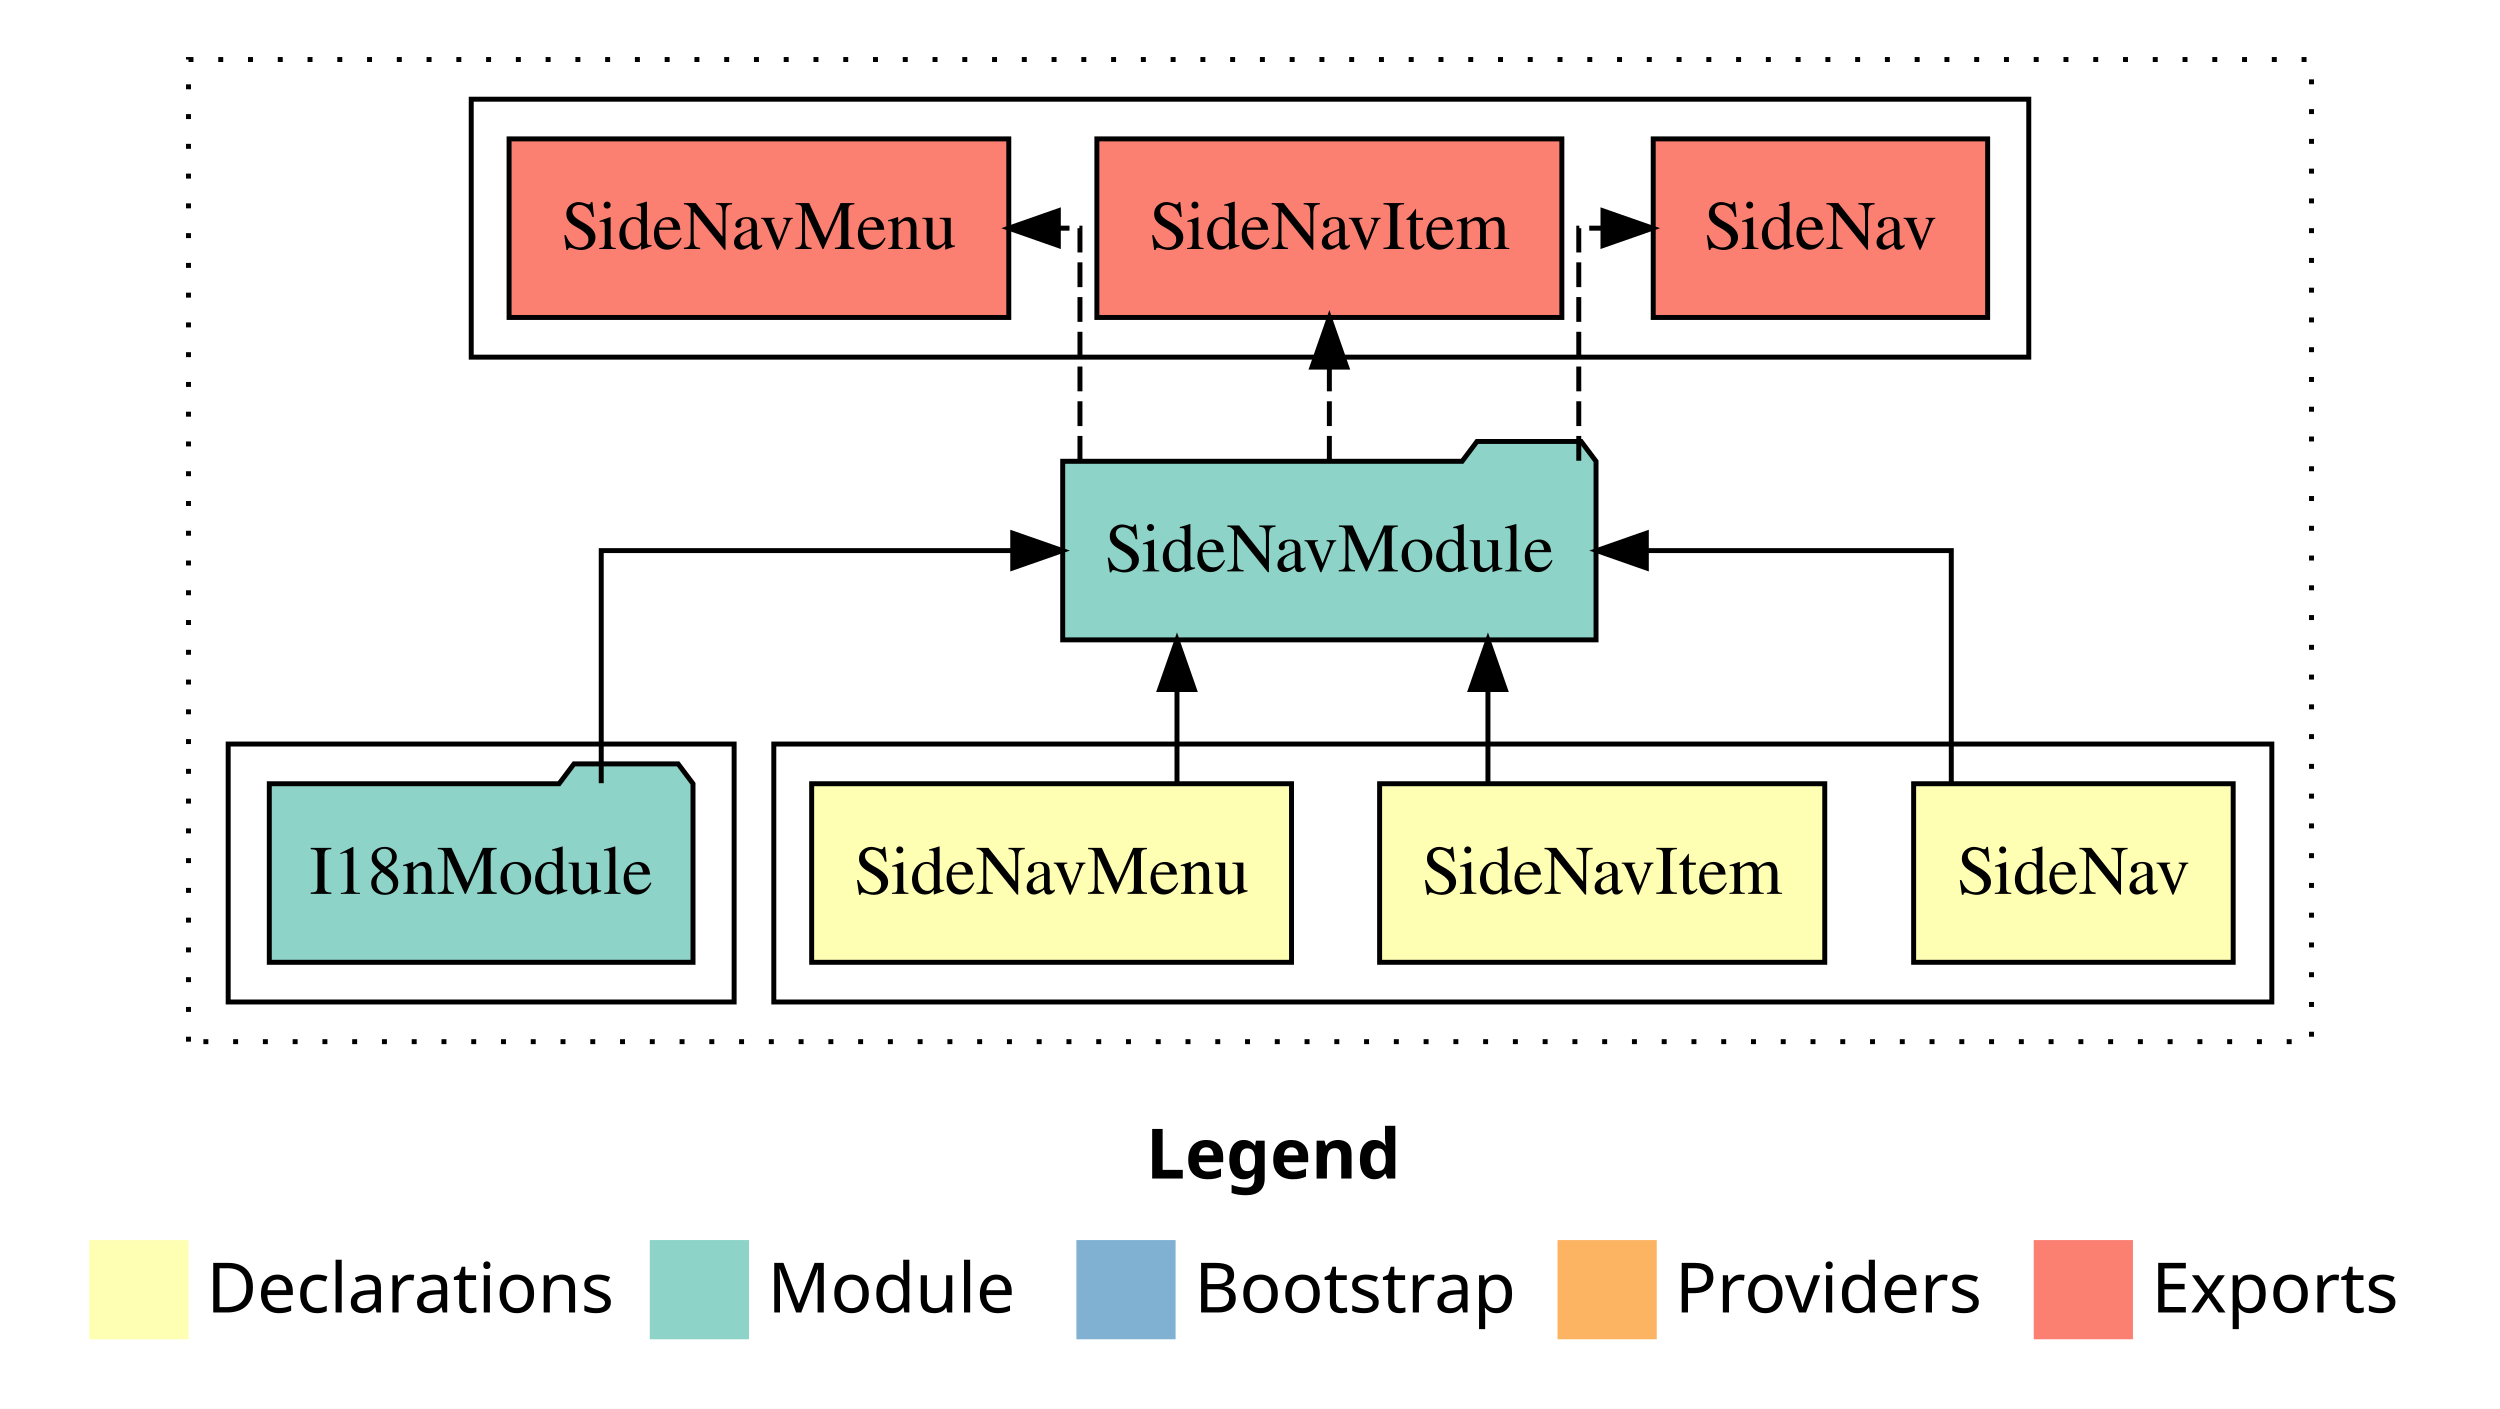
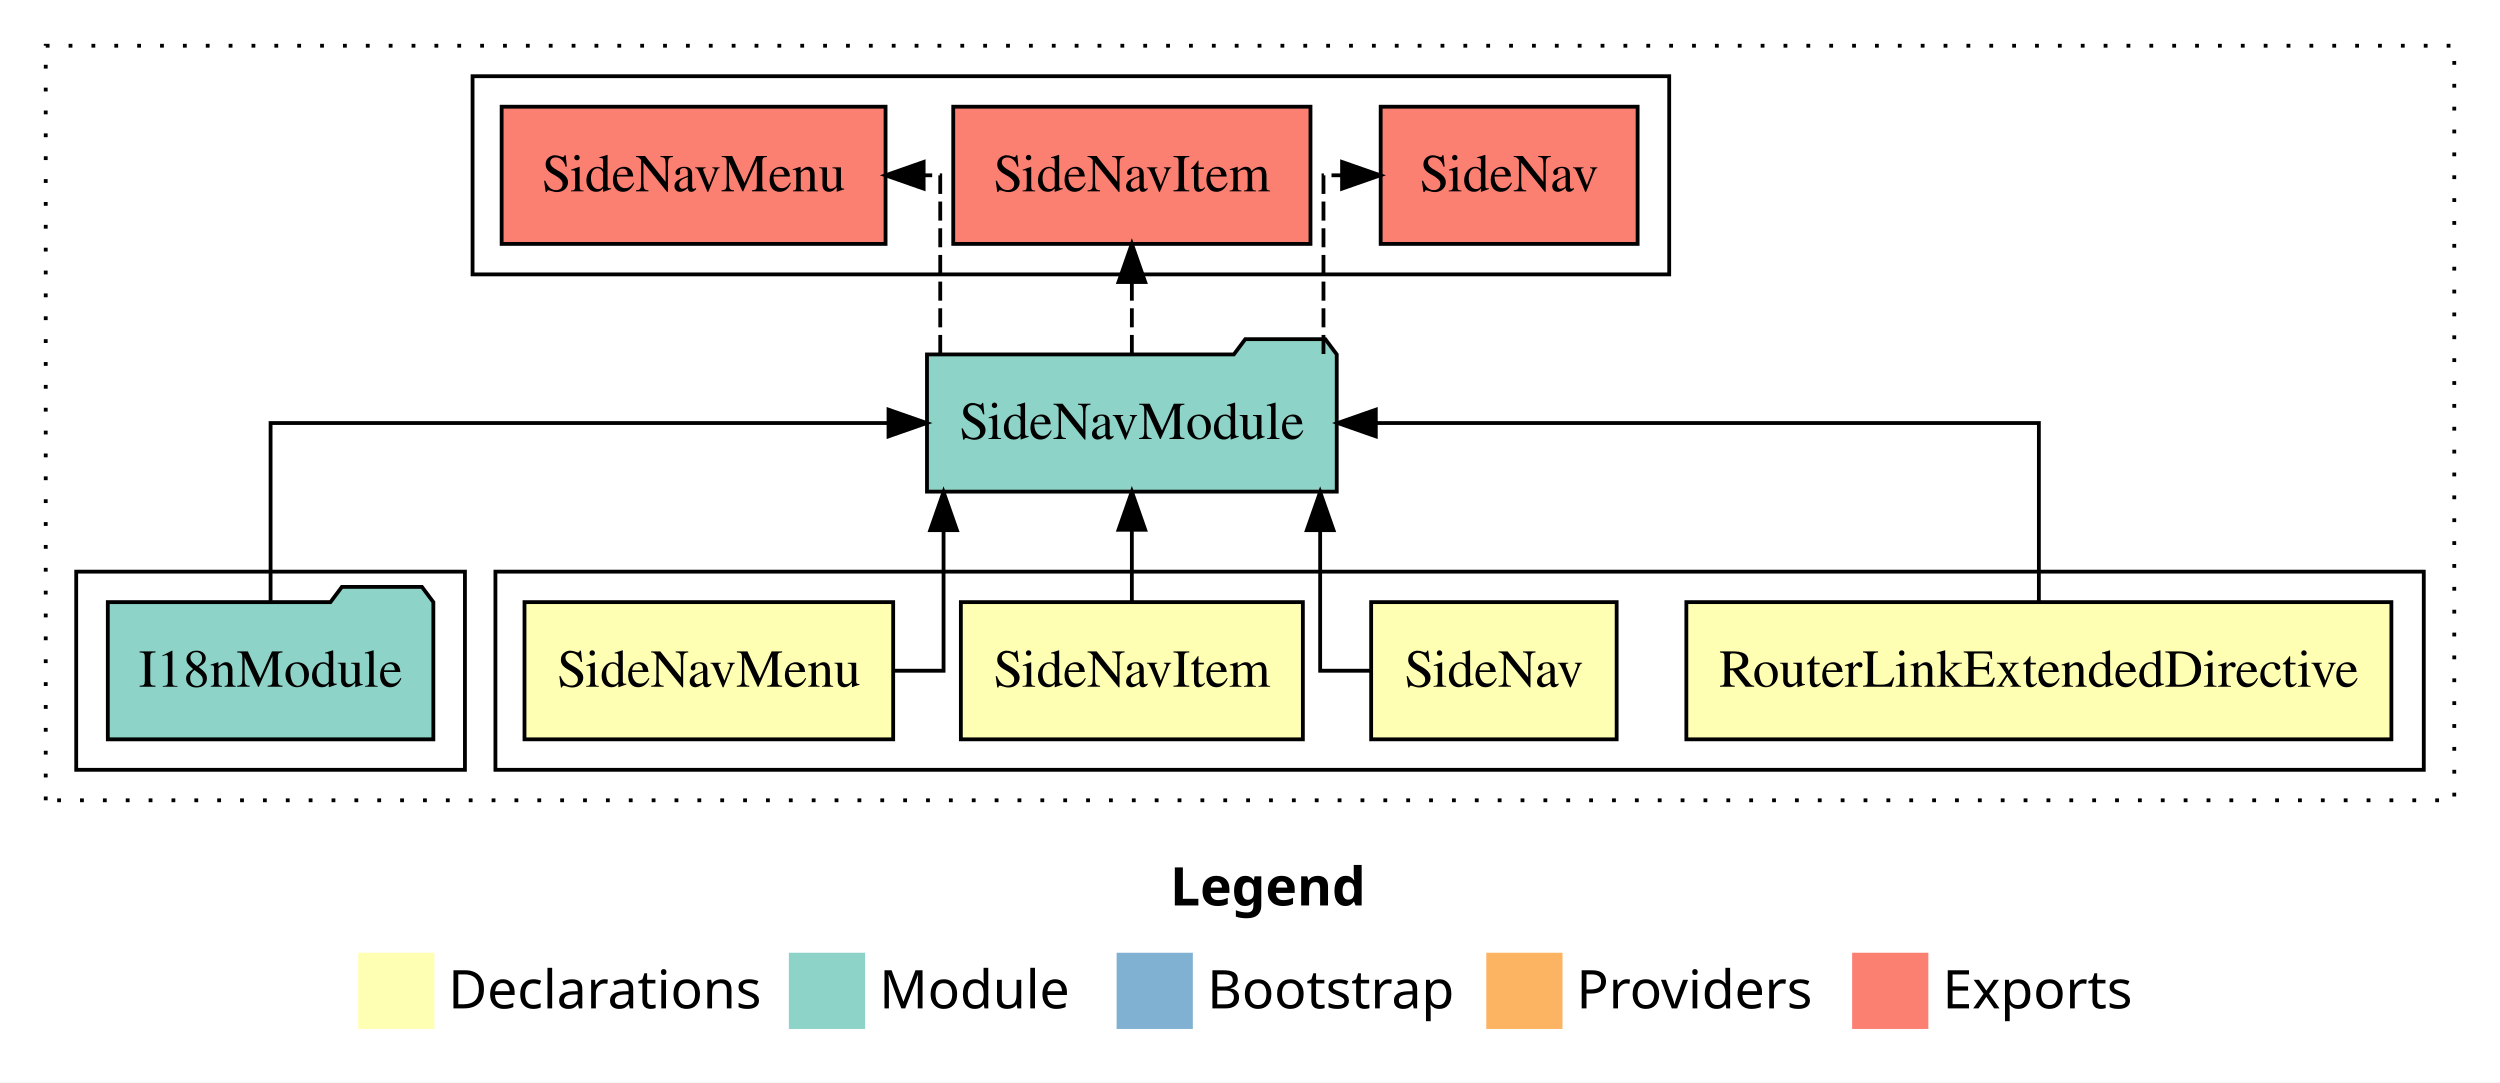
- <svg xmlns="http://www.w3.org/2000/svg" width="504pt" height="284pt" viewBox="0.00 0.00 504.00 284.00">
+ <svg xmlns="http://www.w3.org/2000/svg" width="656pt" height="284pt" viewBox="0.00 0.00 656.00 284.00">
  <g id="graph0" class="graph" transform="scale(1 1) rotate(0) translate(4 280)">
-     <polygon fill="white" stroke="transparent" points="-4,4 -4,-280 500,-280 500,4 -4,4" />
-     <text text-anchor="start" x="227.01" y="-42.4" font-family="Times-12" font-weight="bold" font-size="14.00">Legend</text>
-     <polygon fill="#ffffb3" stroke="transparent" points="14,-10 14,-30 34,-30 34,-10 14,-10" />
-     <text text-anchor="start" x="37.63" y="-15.4" font-family="Times-12" font-size="14.00">  Declarations</text>
-     <polygon fill="#8dd3c7" stroke="transparent" points="127,-10 127,-30 147,-30 147,-10 127,-10" />
-     <text text-anchor="start" x="150.73" y="-15.4" font-family="Times-12" font-size="14.00">  Module</text>
-     <polygon fill="#80b1d3" stroke="transparent" points="213,-10 213,-30 233,-30 233,-10 213,-10" />
-     <text text-anchor="start" x="236.78" y="-15.4" font-family="Times-12" font-size="14.00">  Bootstrap</text>
-     <polygon fill="#fdb462" stroke="transparent" points="310,-10 310,-30 330,-30 330,-10 310,-10" />
-     <text text-anchor="start" x="333.67" y="-15.4" font-family="Times-12" font-size="14.00">  Providers</text>
-     <polygon fill="#fb8072" stroke="transparent" points="406,-10 406,-30 426,-30 426,-10 406,-10" />
-     <text text-anchor="start" x="429.73" y="-15.4" font-family="Times-12" font-size="14.00">  Exports</text>
+     <polygon fill="white" stroke="transparent" points="-4,4 -4,-280 652,-280 652,4 -4,4" />
+     <text text-anchor="start" x="303.01" y="-42.4" font-family="Times-12" font-weight="bold" font-size="14.00">Legend</text>
+     <polygon fill="#ffffb3" stroke="transparent" points="90,-10 90,-30 110,-30 110,-10 90,-10" />
+     <text text-anchor="start" x="113.63" y="-15.4" font-family="Times-12" font-size="14.00">  Declarations</text>
+     <polygon fill="#8dd3c7" stroke="transparent" points="203,-10 203,-30 223,-30 223,-10 203,-10" />
+     <text text-anchor="start" x="226.73" y="-15.4" font-family="Times-12" font-size="14.00">  Module</text>
+     <polygon fill="#80b1d3" stroke="transparent" points="289,-10 289,-30 309,-30 309,-10 289,-10" />
+     <text text-anchor="start" x="312.78" y="-15.4" font-family="Times-12" font-size="14.00">  Bootstrap</text>
+     <polygon fill="#fdb462" stroke="transparent" points="386,-10 386,-30 406,-30 406,-10 386,-10" />
+     <text text-anchor="start" x="409.67" y="-15.4" font-family="Times-12" font-size="14.00">  Providers</text>
+     <polygon fill="#fb8072" stroke="transparent" points="482,-10 482,-30 502,-30 502,-10 482,-10" />
+     <text text-anchor="start" x="505.73" y="-15.4" font-family="Times-12" font-size="14.00">  Exports</text>
    <g id="clust1" class="cluster">
-       <polygon fill="none" stroke="black" stroke-dasharray="1,5" points="34,-70 34,-268 462,-268 462,-70 34,-70" />
+       <polygon fill="none" stroke="black" stroke-dasharray="1,5" points="8,-70 8,-268 640,-268 640,-70 8,-70" />
    </g>
    <g id="clust2" class="cluster">
-       <polygon fill="none" stroke="black" points="152,-78 152,-130 454,-130 454,-78 152,-78" />
+       <polygon fill="none" stroke="black" points="126,-78 126,-130 632,-130 632,-78 126,-78" />
+     </g>
+     <g id="clust8" class="cluster">
+       <polygon fill="none" stroke="black" points="120,-208 120,-260 434,-260 434,-208 120,-208" />
    </g>
    <g id="clust7" class="cluster">
-       <polygon fill="none" stroke="black" points="91,-208 91,-260 405,-260 405,-208 91,-208" />
-     </g>
-     <g id="clust6" class="cluster">
-       <polygon fill="none" stroke="black" points="42,-78 42,-130 144,-130 144,-78 42,-78" />
+       <polygon fill="none" stroke="black" points="16,-78 16,-130 118,-130 118,-78 16,-78" />
    </g>
    <g id="node1" class="node">
-       <polygon fill="#ffffb3" stroke="black" points="446.21,-122 381.79,-122 381.79,-86 446.21,-86 446.21,-122" />
-       <text text-anchor="middle" x="414" y="-99.8" font-family="Times,serif" font-size="14.00">SideNav</text>
+       <polygon fill="#ffffb3" stroke="black" points="623.5,-122 438.5,-122 438.5,-86 623.5,-86 623.5,-122" />
+       <text text-anchor="middle" x="531" y="-99.8" font-family="Times,serif" font-size="14.00">RouterLinkExtendedDirective</text>
+     </g>
+     <g id="node5" class="node">
+       <polygon fill="#8dd3c7" stroke="black" points="346.76,-187 343.76,-191 322.76,-191 319.76,-187 239.24,-187 239.24,-151 346.76,-151 346.76,-187" />
+       <text text-anchor="middle" x="293" y="-164.8" font-family="Times,serif" font-size="14.00">SideNavModule</text>
+     </g>
+     <g id="edge1" class="edge">
+       <path fill="none" stroke="black" d="M531,-122.11C531,-141.34 531,-169 531,-169 531,-169 357.01,-169 357.01,-169" />
+       <polygon fill="black" stroke="black" points="357.01,-165.5 347.01,-169 357.01,-172.5 357.01,-165.5" />
+     </g>
+     <g id="node2" class="node">
+       <polygon fill="#ffffb3" stroke="black" points="420.21,-122 355.79,-122 355.79,-86 420.21,-86 420.21,-122" />
+       <text text-anchor="middle" x="388" y="-99.8" font-family="Times,serif" font-size="14.00">SideNav</text>
+     </g>
+     <g id="edge2" class="edge">
+       <path fill="none" stroke="black" d="M355.84,-104C348.29,-104 342.41,-104 342.41,-104 342.41,-104 342.41,-140.89 342.41,-140.89" />
+       <polygon fill="black" stroke="black" points="338.91,-140.89 342.41,-150.89 345.91,-140.89 338.91,-140.89" />
+     </g>
+     <g id="node3" class="node">
+       <polygon fill="#ffffb3" stroke="black" points="337.87,-122 248.13,-122 248.13,-86 337.87,-86 337.87,-122" />
+       <text text-anchor="middle" x="293" y="-99.8" font-family="Times,serif" font-size="14.00">SideNavItem</text>
+     </g>
+     <g id="edge3" class="edge">
+       <path fill="none" stroke="black" d="M293,-122.11C293,-122.11 293,-140.99 293,-140.99" />
+       <polygon fill="black" stroke="black" points="289.5,-140.99 293,-150.99 296.5,-140.99 289.5,-140.99" />
    </g>
    <g id="node4" class="node">
-       <polygon fill="#8dd3c7" stroke="black" points="317.76,-187 314.76,-191 293.76,-191 290.76,-187 210.24,-187 210.24,-151 317.76,-151 317.76,-187" />
-       <text text-anchor="middle" x="264" y="-164.8" font-family="Times,serif" font-size="14.00">SideNavModule</text>
+       <polygon fill="#ffffb3" stroke="black" points="230.37,-122 133.63,-122 133.63,-86 230.37,-86 230.37,-122" />
+       <text text-anchor="middle" x="182" y="-99.8" font-family="Times,serif" font-size="14.00">SideNavMenu</text>
    </g>
-     <g id="edge1" class="edge">
-       <path fill="none" stroke="black" d="M389.38,-122.11C389.38,-141.34 389.38,-169 389.38,-169 389.38,-169 327.9,-169 327.9,-169" />
-       <polygon fill="black" stroke="black" points="327.9,-165.5 317.9,-169 327.9,-172.5 327.9,-165.5" />
+     <g id="edge4" class="edge">
+       <path fill="none" stroke="black" d="M230.53,-104C238.17,-104 243.59,-104 243.59,-104 243.59,-104 243.59,-140.89 243.59,-140.89" />
+       <polygon fill="black" stroke="black" points="240.09,-140.89 243.59,-150.89 247.09,-140.89 240.09,-140.89" />
    </g>
-     <g id="node2" class="node">
-       <polygon fill="#ffffb3" stroke="black" points="363.87,-122 274.13,-122 274.13,-86 363.87,-86 363.87,-122" />
-       <text text-anchor="middle" x="319" y="-99.8" font-family="Times,serif" font-size="14.00">SideNavItem</text>
+     <g id="node7" class="node">
+       <polygon fill="#fb8072" stroke="black" points="425.71,-252 358.29,-252 358.29,-216 425.71,-216 425.71,-252" />
+       <text text-anchor="middle" x="392" y="-229.8" font-family="Times,serif" font-size="14.00">SideNav </text>
    </g>
-     <g id="edge2" class="edge">
-       <path fill="none" stroke="black" d="M295.97,-122.11C295.97,-122.11 295.97,-140.99 295.97,-140.99" />
-       <polygon fill="black" stroke="black" points="292.47,-140.99 295.97,-150.99 299.47,-140.99 292.47,-140.99" />
+     <g id="edge6" class="edge">
+       <path fill="none" stroke="black" stroke-dasharray="5,2" d="M343.28,-187.11C343.28,-206.34 343.28,-234 343.28,-234 343.28,-234 348.16,-234 348.16,-234" />
+       <polygon fill="black" stroke="black" points="348.16,-237.5 358.16,-234 348.16,-230.5 348.16,-237.5" />
    </g>
-     <g id="node3" class="node">
-       <polygon fill="#ffffb3" stroke="black" points="256.37,-122 159.63,-122 159.63,-86 256.37,-86 256.37,-122" />
-       <text text-anchor="middle" x="208" y="-99.8" font-family="Times,serif" font-size="14.00">SideNavMenu</text>
+     <g id="node8" class="node">
+       <polygon fill="#fb8072" stroke="black" points="339.87,-252 246.13,-252 246.13,-216 339.87,-216 339.87,-252" />
+       <text text-anchor="middle" x="293" y="-229.8" font-family="Times,serif" font-size="14.00">SideNavItem </text>
    </g>
-     <g id="edge3" class="edge">
-       <path fill="none" stroke="black" d="M233.28,-122.11C233.28,-122.11 233.28,-140.99 233.28,-140.99" />
-       <polygon fill="black" stroke="black" points="229.78,-140.99 233.28,-150.99 236.78,-140.99 229.78,-140.99" />
+     <g id="edge7" class="edge">
+       <path fill="none" stroke="black" stroke-dasharray="5,2" d="M293,-187.11C293,-187.11 293,-205.99 293,-205.99" />
+       <polygon fill="black" stroke="black" points="289.5,-205.99 293,-215.99 296.5,-205.99 289.5,-205.99" />
+     </g>
+     <g id="node9" class="node">
+       <polygon fill="#fb8072" stroke="black" points="228.37,-252 127.63,-252 127.63,-216 228.37,-216 228.37,-252" />
+       <text text-anchor="middle" x="178" y="-229.8" font-family="Times,serif" font-size="14.00">SideNavMenu </text>
+     </g>
+     <g id="edge8" class="edge">
+       <path fill="none" stroke="black" stroke-dasharray="5,2" d="M242.72,-187.11C242.72,-206.34 242.72,-234 242.72,-234 242.72,-234 238.36,-234 238.36,-234" />
+       <polygon fill="black" stroke="black" points="238.36,-230.5 228.36,-234 238.36,-237.5 238.36,-230.5" />
    </g>
    <g id="node6" class="node">
-       <polygon fill="#fb8072" stroke="black" points="396.71,-252 329.29,-252 329.29,-216 396.71,-216 396.71,-252" />
-       <text text-anchor="middle" x="363" y="-229.8" font-family="Times,serif" font-size="14.00">SideNav </text>
+       <polygon fill="#8dd3c7" stroke="black" points="109.71,-122 106.71,-126 85.71,-126 82.71,-122 24.29,-122 24.29,-86 109.71,-86 109.71,-122" />
+       <text text-anchor="middle" x="67" y="-99.8" font-family="Times,serif" font-size="14.00">I18nModule</text>
    </g>
    <g id="edge5" class="edge">
-       <path fill="none" stroke="black" stroke-dasharray="5,2" d="M314.28,-187.11C314.28,-206.34 314.28,-234 314.28,-234 314.28,-234 319.16,-234 319.16,-234" />
-       <polygon fill="black" stroke="black" points="319.16,-237.5 329.16,-234 319.16,-230.5 319.16,-237.5" />
-     </g>
-     <g id="node7" class="node">
-       <polygon fill="#fb8072" stroke="black" points="310.87,-252 217.13,-252 217.13,-216 310.87,-216 310.87,-252" />
-       <text text-anchor="middle" x="264" y="-229.8" font-family="Times,serif" font-size="14.00">SideNavItem </text>
-     </g>
-     <g id="edge6" class="edge">
-       <path fill="none" stroke="black" stroke-dasharray="5,2" d="M264,-187.11C264,-187.11 264,-205.99 264,-205.99" />
-       <polygon fill="black" stroke="black" points="260.5,-205.99 264,-215.99 267.5,-205.99 260.5,-205.99" />
-     </g>
-     <g id="node8" class="node">
-       <polygon fill="#fb8072" stroke="black" points="199.37,-252 98.63,-252 98.63,-216 199.37,-216 199.37,-252" />
-       <text text-anchor="middle" x="149" y="-229.8" font-family="Times,serif" font-size="14.00">SideNavMenu </text>
-     </g>
-     <g id="edge7" class="edge">
-       <path fill="none" stroke="black" stroke-dasharray="5,2" d="M213.72,-187.11C213.72,-206.34 213.72,-234 213.72,-234 213.72,-234 209.36,-234 209.36,-234" />
-       <polygon fill="black" stroke="black" points="209.36,-230.5 199.36,-234 209.36,-237.5 209.36,-230.5" />
-     </g>
-     <g id="node5" class="node">
-       <polygon fill="#8dd3c7" stroke="black" points="135.71,-122 132.71,-126 111.71,-126 108.71,-122 50.29,-122 50.29,-86 135.71,-86 135.71,-122" />
-       <text text-anchor="middle" x="93" y="-99.8" font-family="Times,serif" font-size="14.00">I18nModule</text>
-     </g>
-     <g id="edge4" class="edge">
-       <path fill="none" stroke="black" d="M117.21,-122.11C117.21,-141.34 117.21,-169 117.21,-169 117.21,-169 200.17,-169 200.17,-169" />
-       <polygon fill="black" stroke="black" points="200.17,-172.5 210.17,-169 200.17,-165.5 200.17,-172.5" />
+       <path fill="none" stroke="black" d="M67,-122.11C67,-141.34 67,-169 67,-169 67,-169 229.15,-169 229.15,-169" />
+       <polygon fill="black" stroke="black" points="229.15,-172.5 239.15,-169 229.15,-165.5 229.15,-172.5" />
    </g>
  </g>
</svg>
